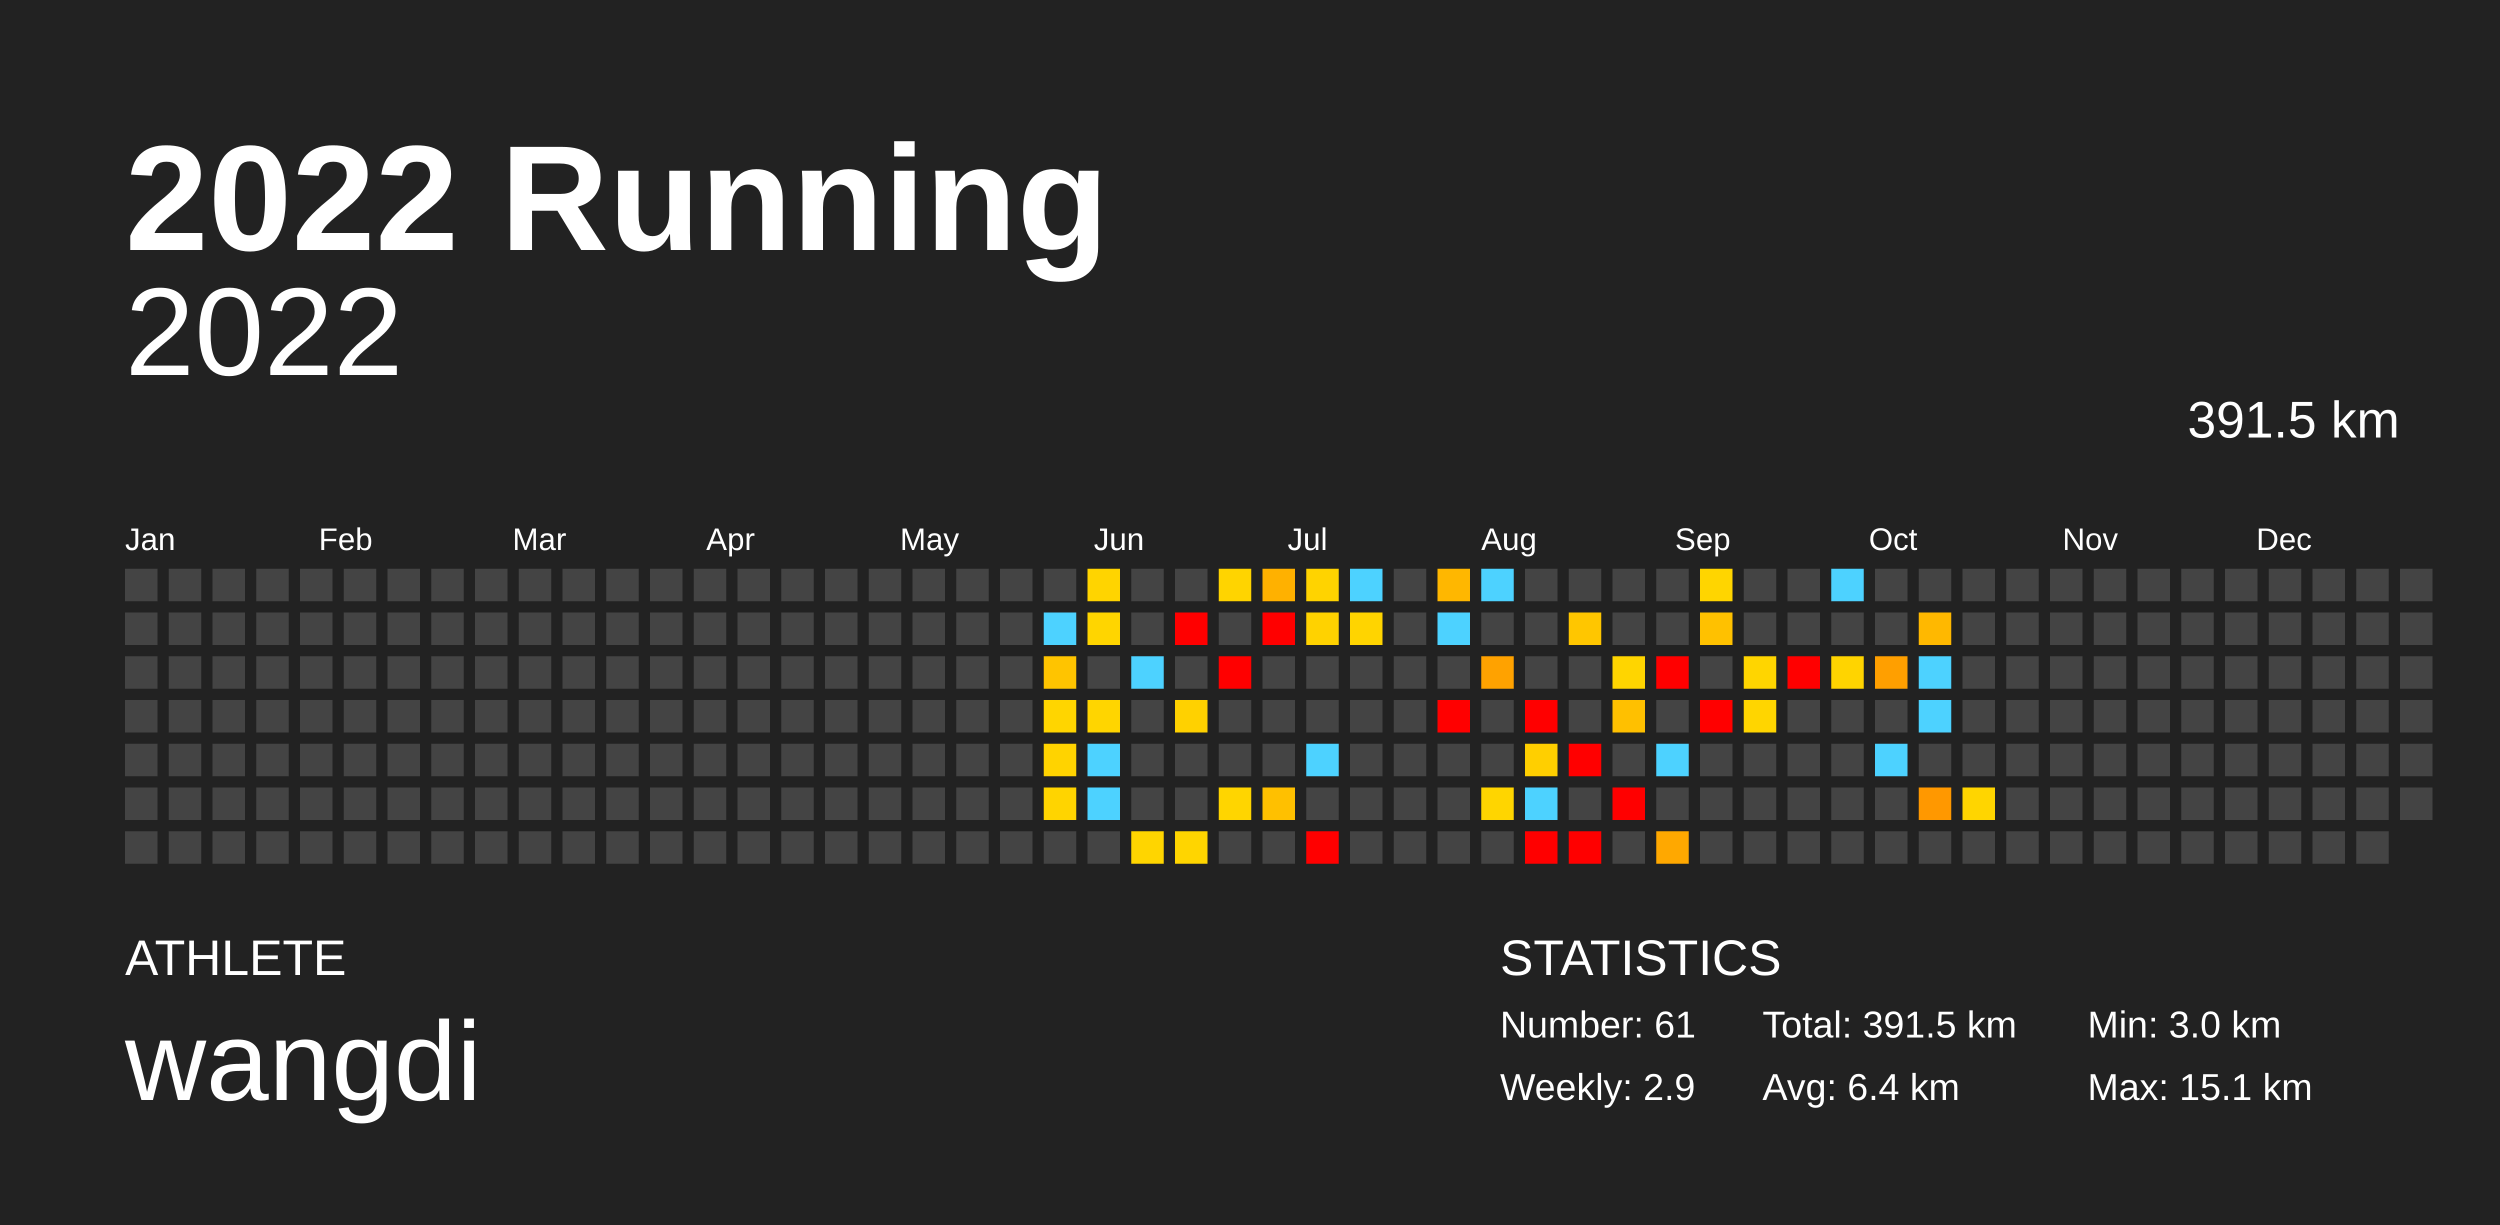
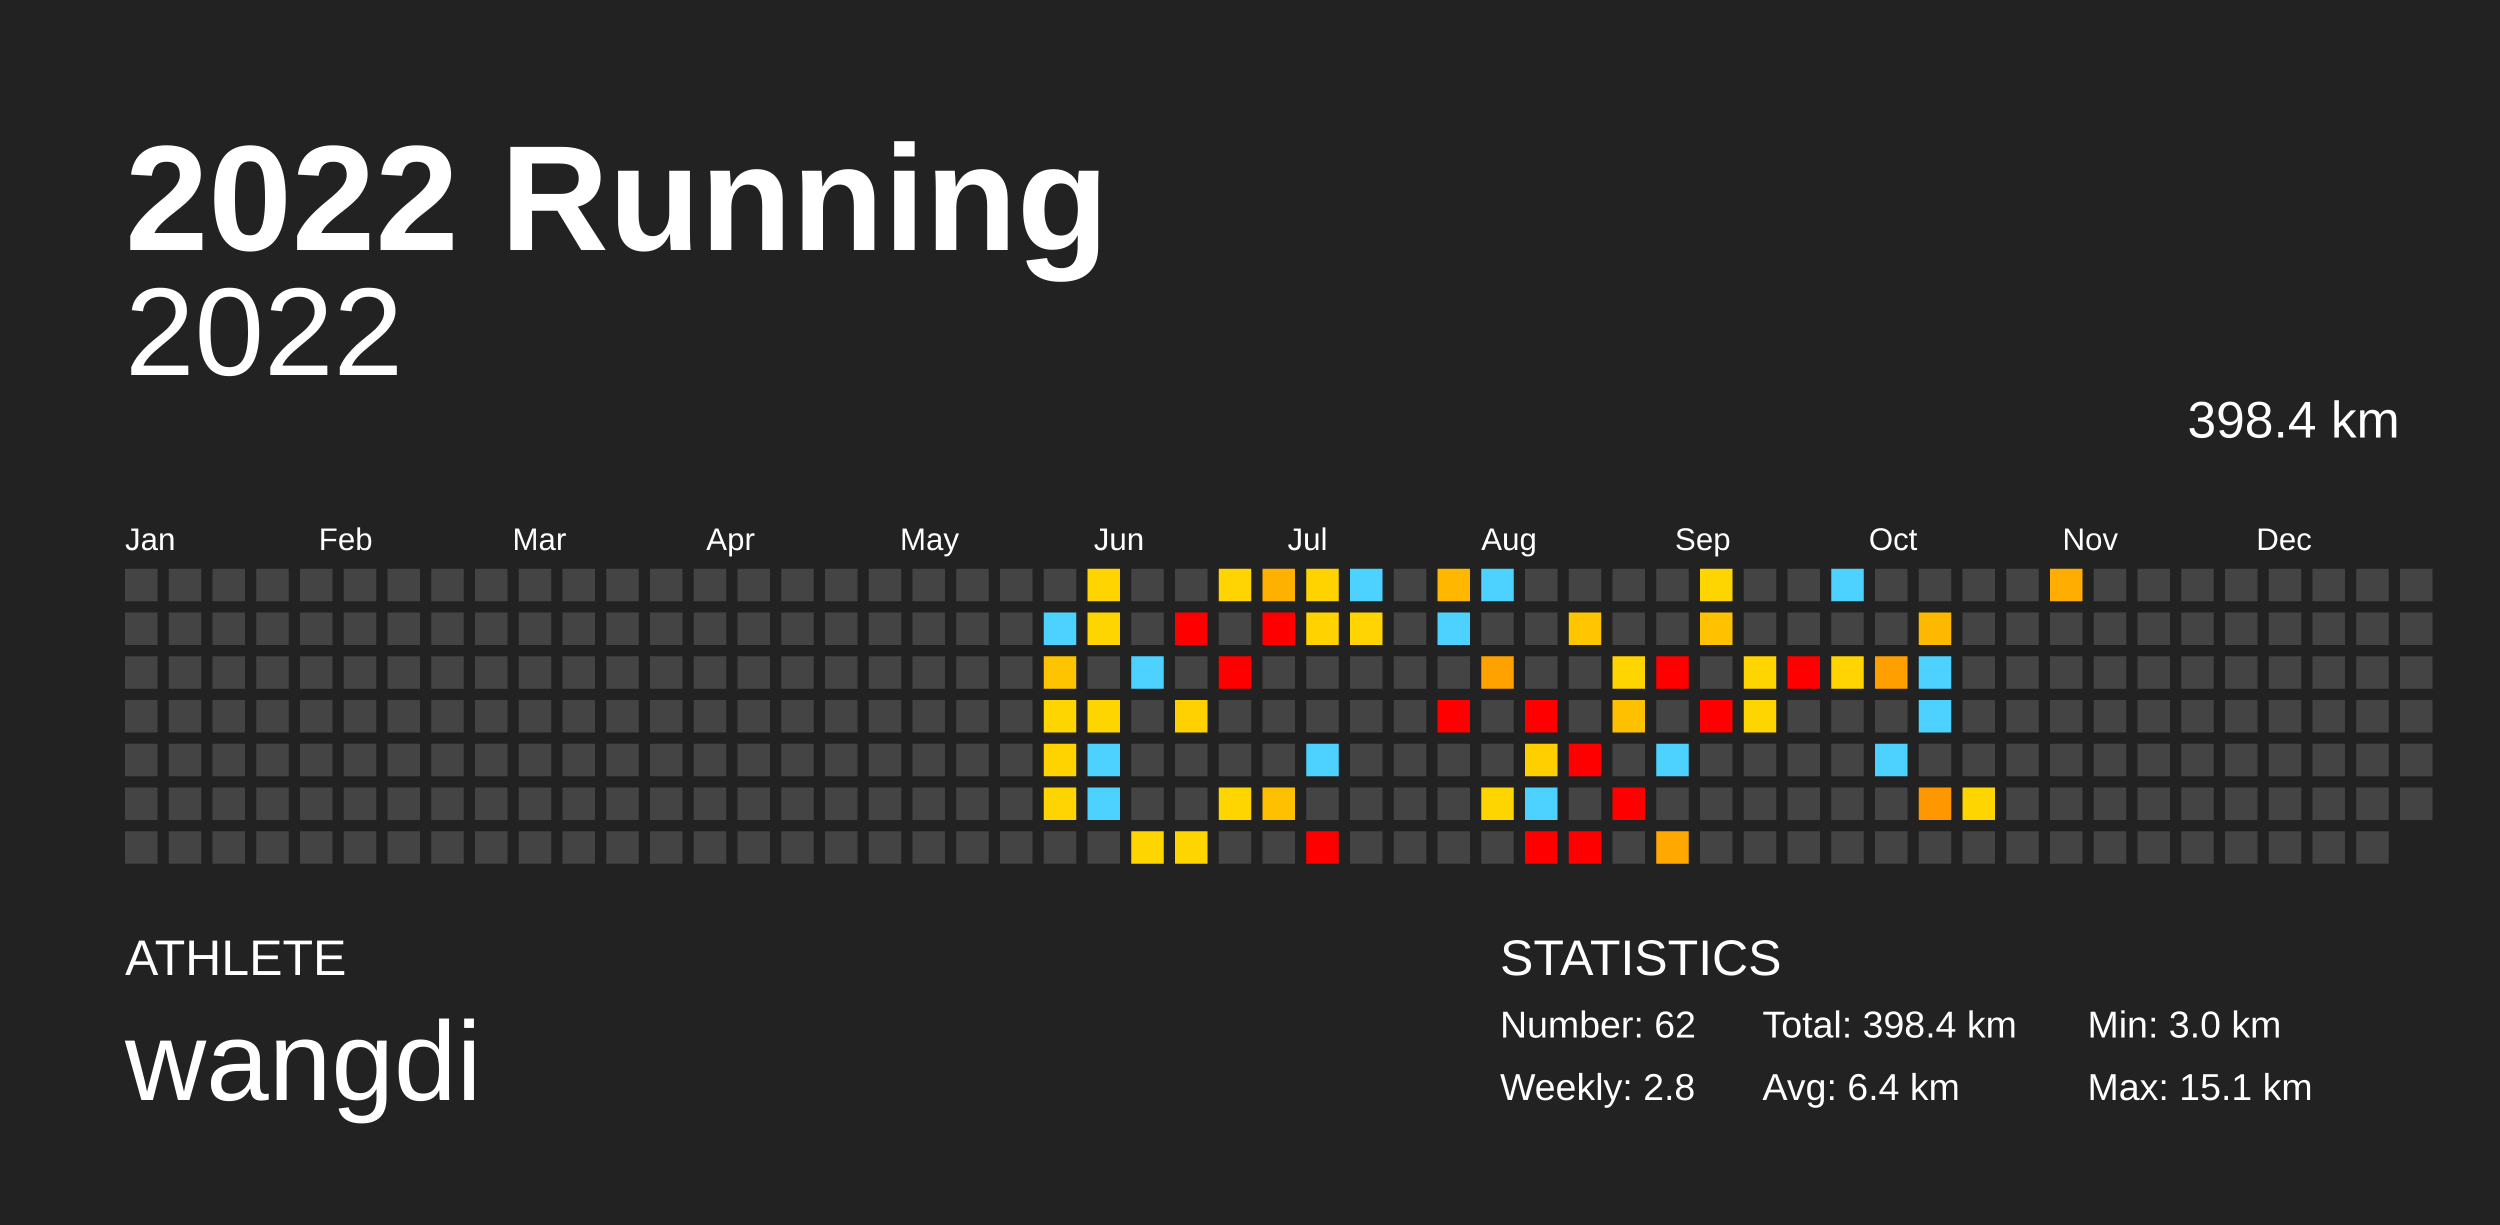
<svg xmlns="http://www.w3.org/2000/svg" baseProfile="full" height="98mm" version="1.1" viewBox="0,0,200,98" width="200mm">
  <defs />
  <rect fill="#222222" height="98" width="200" x="0" y="0" />
  <text fill="#FFFFFF" style="font-size:12px; font-family:Arial; font-weight:bold;" x="10" y="20">2022 Running</text>
  <text fill="#FFFFFF" style="font-size:4px; font-family:Arial" x="10" y="78">ATHLETE</text>
  <text fill="#FFFFFF" style="font-size:9px; font-family:Arial" x="10" y="88">wangdi</text>
  <text fill="#FFFFFF" style="font-size:4px; font-family:Arial" x="120" y="78">STATISTICS</text>
-   <text fill="#FFFFFF" style="font-size:3px; font-family:Arial" x="120" y="83">Number: 61</text>
-   <text fill="#FFFFFF" style="font-size:3px; font-family:Arial" x="120" y="88">Weekly: 2.9</text>
-   <text fill="#FFFFFF" style="font-size:3px; font-family:Arial" x="141" y="83">Total: 391.5 km</text>
+   <text fill="#FFFFFF" style="font-size:3px; font-family:Arial" x="120" y="83">Number: 62</text>
+   <text fill="#FFFFFF" style="font-size:3px; font-family:Arial" x="120" y="88">Weekly: 2.8</text>
+   <text fill="#FFFFFF" style="font-size:3px; font-family:Arial" x="141" y="83">Total: 398.4 km</text>
  <text fill="#FFFFFF" style="font-size:3px; font-family:Arial" x="141" y="88">Avg: 6.4 km</text>
  <text fill="#FFFFFF" style="font-size:3px; font-family:Arial" x="167" y="83">Min: 3.0 km</text>
  <text fill="#FFFFFF" style="font-size:3px; font-family:Arial" x="167" y="88">Max: 15.1 km</text>
  <text alignment-baseline="hanging" fill="#FFFFFF" style="font-size:10.0px; font-family:Arial;" x="10" y="30">2022</text>
-   <text alignment-baseline="hanging" fill="#FFFFFF" style="font-size:4.125px; font-family:Arial;" x="175" y="35">391.5 km</text>
+   <text alignment-baseline="hanging" fill="#FFFFFF" style="font-size:4.125px; font-family:Arial;" x="175" y="35">398.4 km</text>
  <text fill="#FFFFFF" style="font-size:2.5px; font-family:Arial" x="10.0" y="44">Jan</text>
  <text fill="#FFFFFF" style="font-size:2.5px; font-family:Arial" x="25.5" y="44">Feb</text>
  <text fill="#FFFFFF" style="font-size:2.5px; font-family:Arial" x="41.0" y="44">Mar</text>
  <text fill="#FFFFFF" style="font-size:2.5px; font-family:Arial" x="56.5" y="44">Apr</text>
  <text fill="#FFFFFF" style="font-size:2.5px; font-family:Arial" x="72.0" y="44">May</text>
  <text fill="#FFFFFF" style="font-size:2.5px; font-family:Arial" x="87.5" y="44">Jun</text>
  <text fill="#FFFFFF" style="font-size:2.5px; font-family:Arial" x="103.0" y="44">Jul</text>
  <text fill="#FFFFFF" style="font-size:2.5px; font-family:Arial" x="118.5" y="44">Aug</text>
  <text fill="#FFFFFF" style="font-size:2.5px; font-family:Arial" x="134.0" y="44">Sep</text>
  <text fill="#FFFFFF" style="font-size:2.5px; font-family:Arial" x="149.5" y="44">Oct</text>
  <text fill="#FFFFFF" style="font-size:2.5px; font-family:Arial" x="165.0" y="44">Nov</text>
  <text fill="#FFFFFF" style="font-size:2.5px; font-family:Arial" x="180.5" y="44">Dec</text>
  <rect fill="#444444" height="2.6" width="2.6" x="10.0" y="45.5" />
  <rect fill="#444444" height="2.6" width="2.6" x="10.0" y="49.0" />
  <rect fill="#444444" height="2.6" width="2.6" x="10.0" y="52.5" />
  <rect fill="#444444" height="2.6" width="2.6" x="10.0" y="56.0" />
  <rect fill="#444444" height="2.6" width="2.6" x="10.0" y="59.5" />
  <rect fill="#444444" height="2.6" width="2.6" x="10.0" y="63.0" />
  <rect fill="#444444" height="2.6" width="2.6" x="10.0" y="66.5" />
  <rect fill="#444444" height="2.6" width="2.6" x="13.5" y="45.5" />
  <rect fill="#444444" height="2.6" width="2.6" x="13.5" y="49.0" />
  <rect fill="#444444" height="2.6" width="2.6" x="13.5" y="52.5" />
  <rect fill="#444444" height="2.6" width="2.6" x="13.5" y="56.0" />
  <rect fill="#444444" height="2.6" width="2.6" x="13.5" y="59.5" />
  <rect fill="#444444" height="2.6" width="2.6" x="13.5" y="63.0" />
  <rect fill="#444444" height="2.6" width="2.6" x="13.5" y="66.5" />
  <rect fill="#444444" height="2.6" width="2.6" x="17.0" y="45.5" />
  <rect fill="#444444" height="2.6" width="2.6" x="17.0" y="49.0" />
  <rect fill="#444444" height="2.6" width="2.6" x="17.0" y="52.5" />
  <rect fill="#444444" height="2.6" width="2.6" x="17.0" y="56.0" />
  <rect fill="#444444" height="2.6" width="2.6" x="17.0" y="59.5" />
  <rect fill="#444444" height="2.6" width="2.6" x="17.0" y="63.0" />
  <rect fill="#444444" height="2.6" width="2.6" x="17.0" y="66.5" />
  <rect fill="#444444" height="2.6" width="2.6" x="20.5" y="45.5" />
  <rect fill="#444444" height="2.6" width="2.6" x="20.5" y="49.0" />
  <rect fill="#444444" height="2.6" width="2.6" x="20.5" y="52.5" />
  <rect fill="#444444" height="2.6" width="2.6" x="20.5" y="56.0" />
  <rect fill="#444444" height="2.6" width="2.6" x="20.5" y="59.5" />
  <rect fill="#444444" height="2.6" width="2.6" x="20.5" y="63.0" />
  <rect fill="#444444" height="2.6" width="2.6" x="20.5" y="66.5" />
  <rect fill="#444444" height="2.6" width="2.6" x="24.0" y="45.5" />
  <rect fill="#444444" height="2.6" width="2.6" x="24.0" y="49.0" />
  <rect fill="#444444" height="2.6" width="2.6" x="24.0" y="52.5" />
  <rect fill="#444444" height="2.6" width="2.6" x="24.0" y="56.0" />
  <rect fill="#444444" height="2.6" width="2.6" x="24.0" y="59.5" />
  <rect fill="#444444" height="2.6" width="2.6" x="24.0" y="63.0" />
  <rect fill="#444444" height="2.6" width="2.6" x="24.0" y="66.5" />
  <rect fill="#444444" height="2.6" width="2.6" x="27.5" y="45.5" />
  <rect fill="#444444" height="2.6" width="2.6" x="27.5" y="49.0" />
  <rect fill="#444444" height="2.6" width="2.6" x="27.5" y="52.5" />
  <rect fill="#444444" height="2.6" width="2.6" x="27.5" y="56.0" />
  <rect fill="#444444" height="2.6" width="2.6" x="27.5" y="59.5" />
  <rect fill="#444444" height="2.6" width="2.6" x="27.5" y="63.0" />
  <rect fill="#444444" height="2.6" width="2.6" x="27.5" y="66.5" />
  <rect fill="#444444" height="2.6" width="2.6" x="31.0" y="45.5" />
  <rect fill="#444444" height="2.6" width="2.6" x="31.0" y="49.0" />
  <rect fill="#444444" height="2.6" width="2.6" x="31.0" y="52.5" />
  <rect fill="#444444" height="2.6" width="2.6" x="31.0" y="56.0" />
  <rect fill="#444444" height="2.6" width="2.6" x="31.0" y="59.5" />
  <rect fill="#444444" height="2.6" width="2.6" x="31.0" y="63.0" />
  <rect fill="#444444" height="2.6" width="2.6" x="31.0" y="66.5" />
  <rect fill="#444444" height="2.6" width="2.6" x="34.5" y="45.5" />
  <rect fill="#444444" height="2.6" width="2.6" x="34.5" y="49.0" />
  <rect fill="#444444" height="2.6" width="2.6" x="34.5" y="52.5" />
  <rect fill="#444444" height="2.6" width="2.6" x="34.5" y="56.0" />
  <rect fill="#444444" height="2.6" width="2.6" x="34.5" y="59.5" />
  <rect fill="#444444" height="2.6" width="2.6" x="34.5" y="63.0" />
  <rect fill="#444444" height="2.6" width="2.6" x="34.5" y="66.5" />
  <rect fill="#444444" height="2.6" width="2.6" x="38.0" y="45.5" />
  <rect fill="#444444" height="2.6" width="2.6" x="38.0" y="49.0" />
  <rect fill="#444444" height="2.6" width="2.6" x="38.0" y="52.5" />
  <rect fill="#444444" height="2.6" width="2.6" x="38.0" y="56.0" />
  <rect fill="#444444" height="2.6" width="2.6" x="38.0" y="59.5" />
  <rect fill="#444444" height="2.6" width="2.6" x="38.0" y="63.0" />
  <rect fill="#444444" height="2.6" width="2.6" x="38.0" y="66.5" />
  <rect fill="#444444" height="2.6" width="2.6" x="41.5" y="45.5" />
  <rect fill="#444444" height="2.6" width="2.6" x="41.5" y="49.0" />
  <rect fill="#444444" height="2.6" width="2.6" x="41.5" y="52.5" />
  <rect fill="#444444" height="2.6" width="2.6" x="41.5" y="56.0" />
  <rect fill="#444444" height="2.6" width="2.6" x="41.5" y="59.5" />
  <rect fill="#444444" height="2.6" width="2.6" x="41.5" y="63.0" />
  <rect fill="#444444" height="2.6" width="2.6" x="41.5" y="66.5" />
  <rect fill="#444444" height="2.6" width="2.6" x="45.0" y="45.5" />
  <rect fill="#444444" height="2.6" width="2.6" x="45.0" y="49.0" />
  <rect fill="#444444" height="2.6" width="2.6" x="45.0" y="52.5" />
  <rect fill="#444444" height="2.6" width="2.6" x="45.0" y="56.0" />
  <rect fill="#444444" height="2.6" width="2.6" x="45.0" y="59.5" />
  <rect fill="#444444" height="2.6" width="2.6" x="45.0" y="63.0" />
  <rect fill="#444444" height="2.6" width="2.6" x="45.0" y="66.5" />
  <rect fill="#444444" height="2.6" width="2.6" x="48.5" y="45.5" />
  <rect fill="#444444" height="2.6" width="2.6" x="48.5" y="49.0" />
  <rect fill="#444444" height="2.6" width="2.6" x="48.5" y="52.5" />
  <rect fill="#444444" height="2.6" width="2.6" x="48.5" y="56.0" />
  <rect fill="#444444" height="2.6" width="2.6" x="48.5" y="59.5" />
  <rect fill="#444444" height="2.6" width="2.6" x="48.5" y="63.0" />
  <rect fill="#444444" height="2.6" width="2.6" x="48.5" y="66.5" />
  <rect fill="#444444" height="2.6" width="2.6" x="52.0" y="45.5" />
  <rect fill="#444444" height="2.6" width="2.6" x="52.0" y="49.0" />
  <rect fill="#444444" height="2.6" width="2.6" x="52.0" y="52.5" />
  <rect fill="#444444" height="2.6" width="2.6" x="52.0" y="56.0" />
  <rect fill="#444444" height="2.6" width="2.6" x="52.0" y="59.5" />
  <rect fill="#444444" height="2.6" width="2.6" x="52.0" y="63.0" />
  <rect fill="#444444" height="2.6" width="2.6" x="52.0" y="66.5" />
  <rect fill="#444444" height="2.6" width="2.6" x="55.5" y="45.5" />
  <rect fill="#444444" height="2.6" width="2.6" x="55.5" y="49.0" />
  <rect fill="#444444" height="2.6" width="2.6" x="55.5" y="52.5" />
  <rect fill="#444444" height="2.6" width="2.6" x="55.5" y="56.0" />
  <rect fill="#444444" height="2.6" width="2.6" x="55.5" y="59.5" />
  <rect fill="#444444" height="2.6" width="2.6" x="55.5" y="63.0" />
  <rect fill="#444444" height="2.6" width="2.6" x="55.5" y="66.5" />
  <rect fill="#444444" height="2.6" width="2.6" x="59.0" y="45.5" />
  <rect fill="#444444" height="2.6" width="2.6" x="59.0" y="49.0" />
  <rect fill="#444444" height="2.6" width="2.6" x="59.0" y="52.5" />
  <rect fill="#444444" height="2.6" width="2.6" x="59.0" y="56.0" />
  <rect fill="#444444" height="2.6" width="2.6" x="59.0" y="59.5" />
  <rect fill="#444444" height="2.6" width="2.6" x="59.0" y="63.0" />
  <rect fill="#444444" height="2.6" width="2.6" x="59.0" y="66.5" />
  <rect fill="#444444" height="2.6" width="2.6" x="62.5" y="45.5" />
  <rect fill="#444444" height="2.6" width="2.6" x="62.5" y="49.0" />
  <rect fill="#444444" height="2.6" width="2.6" x="62.5" y="52.5" />
  <rect fill="#444444" height="2.6" width="2.6" x="62.5" y="56.0" />
  <rect fill="#444444" height="2.6" width="2.6" x="62.5" y="59.5" />
  <rect fill="#444444" height="2.6" width="2.6" x="62.5" y="63.0" />
  <rect fill="#444444" height="2.6" width="2.6" x="62.5" y="66.5" />
  <rect fill="#444444" height="2.6" width="2.6" x="66.0" y="45.5" />
  <rect fill="#444444" height="2.6" width="2.6" x="66.0" y="49.0" />
  <rect fill="#444444" height="2.6" width="2.6" x="66.0" y="52.5" />
  <rect fill="#444444" height="2.6" width="2.6" x="66.0" y="56.0" />
  <rect fill="#444444" height="2.6" width="2.6" x="66.0" y="59.5" />
  <rect fill="#444444" height="2.6" width="2.6" x="66.0" y="63.0" />
  <rect fill="#444444" height="2.6" width="2.6" x="66.0" y="66.5" />
  <rect fill="#444444" height="2.6" width="2.6" x="69.5" y="45.5" />
  <rect fill="#444444" height="2.6" width="2.6" x="69.5" y="49.0" />
  <rect fill="#444444" height="2.6" width="2.6" x="69.5" y="52.5" />
  <rect fill="#444444" height="2.6" width="2.6" x="69.5" y="56.0" />
  <rect fill="#444444" height="2.6" width="2.6" x="69.5" y="59.5" />
  <rect fill="#444444" height="2.6" width="2.6" x="69.5" y="63.0" />
  <rect fill="#444444" height="2.6" width="2.6" x="69.5" y="66.5" />
  <rect fill="#444444" height="2.6" width="2.6" x="73.0" y="45.5" />
  <rect fill="#444444" height="2.6" width="2.6" x="73.0" y="49.0" />
  <rect fill="#444444" height="2.6" width="2.6" x="73.0" y="52.5" />
  <rect fill="#444444" height="2.6" width="2.6" x="73.0" y="56.0" />
  <rect fill="#444444" height="2.6" width="2.6" x="73.0" y="59.5" />
  <rect fill="#444444" height="2.6" width="2.6" x="73.0" y="63.0" />
  <rect fill="#444444" height="2.6" width="2.6" x="73.0" y="66.5" />
  <rect fill="#444444" height="2.6" width="2.6" x="76.5" y="45.5" />
  <rect fill="#444444" height="2.6" width="2.6" x="76.5" y="49.0" />
  <rect fill="#444444" height="2.6" width="2.6" x="76.5" y="52.5" />
  <rect fill="#444444" height="2.6" width="2.6" x="76.5" y="56.0" />
  <rect fill="#444444" height="2.6" width="2.6" x="76.5" y="59.5" />
  <rect fill="#444444" height="2.6" width="2.6" x="76.5" y="63.0" />
  <rect fill="#444444" height="2.6" width="2.6" x="76.5" y="66.5" />
  <rect fill="#444444" height="2.6" width="2.6" x="80.0" y="45.5" />
  <rect fill="#444444" height="2.6" width="2.6" x="80.0" y="49.0" />
  <rect fill="#444444" height="2.6" width="2.6" x="80.0" y="52.5" />
  <rect fill="#444444" height="2.6" width="2.6" x="80.0" y="56.0" />
  <rect fill="#444444" height="2.6" width="2.6" x="80.0" y="59.5" />
  <rect fill="#444444" height="2.6" width="2.6" x="80.0" y="63.0" />
  <rect fill="#444444" height="2.6" width="2.6" x="80.0" y="66.5" />
  <rect fill="#444444" height="2.6" width="2.6" x="83.5" y="45.5" />
  <rect fill="#4dd2ff" height="2.6" width="2.6" x="83.5" y="49.0" />
  <rect fill="#ffc400" height="2.6" width="2.6" x="83.5" y="52.5" />
  <rect fill="#ffd500" height="2.6" width="2.6" x="83.5" y="56.0" />
  <rect fill="#ffd300" height="2.6" width="2.6" x="83.5" y="59.5" />
  <rect fill="#ffd400" height="2.6" width="2.6" x="83.5" y="63.0" />
  <rect fill="#444444" height="2.6" width="2.6" x="83.5" y="66.5" />
  <rect fill="#ffd400" height="2.6" width="2.6" x="87.0" y="45.5" />
  <rect fill="#ffd500" height="2.6" width="2.6" x="87.0" y="49.0" />
  <rect fill="#444444" height="2.6" width="2.6" x="87.0" y="52.5" />
  <rect fill="#ffd500" height="2.6" width="2.6" x="87.0" y="56.0" />
  <rect fill="#4dd2ff" height="2.6" width="2.6" x="87.0" y="59.5" />
  <rect fill="#4dd2ff" height="2.6" width="2.6" x="87.0" y="63.0" />
  <rect fill="#444444" height="2.6" width="2.6" x="87.0" y="66.5" />
  <rect fill="#444444" height="2.6" width="2.6" x="90.5" y="45.5" />
  <rect fill="#444444" height="2.6" width="2.6" x="90.5" y="49.0" />
  <rect fill="#4dd2ff" height="2.6" width="2.6" x="90.5" y="52.5" />
  <rect fill="#444444" height="2.6" width="2.6" x="90.5" y="56.0" />
  <rect fill="#444444" height="2.6" width="2.6" x="90.5" y="59.5" />
  <rect fill="#444444" height="2.6" width="2.6" x="90.5" y="63.0" />
  <rect fill="#ffd500" height="2.6" width="2.6" x="90.5" y="66.5" />
  <rect fill="#444444" height="2.6" width="2.6" x="94.0" y="45.5" />
  <rect fill="red" height="2.6" width="2.6" x="94.0" y="49.0" />
  <rect fill="#444444" height="2.6" width="2.6" x="94.0" y="52.5" />
  <rect fill="#ffd100" height="2.6" width="2.6" x="94.0" y="56.0" />
  <rect fill="#444444" height="2.6" width="2.6" x="94.0" y="59.5" />
  <rect fill="#444444" height="2.6" width="2.6" x="94.0" y="63.0" />
  <rect fill="#ffd500" height="2.6" width="2.6" x="94.0" y="66.5" />
  <rect fill="#ffd400" height="2.6" width="2.6" x="97.5" y="45.5" />
  <rect fill="#444444" height="2.6" width="2.6" x="97.5" y="49.0" />
  <rect fill="red" height="2.6" width="2.6" x="97.5" y="52.5" />
  <rect fill="#444444" height="2.6" width="2.6" x="97.5" y="56.0" />
  <rect fill="#444444" height="2.6" width="2.6" x="97.5" y="59.5" />
  <rect fill="#ffd500" height="2.6" width="2.6" x="97.5" y="63.0" />
  <rect fill="#444444" height="2.6" width="2.6" x="97.5" y="66.5" />
  <rect fill="#ffb100" height="2.6" width="2.6" x="101.0" y="45.5" />
  <rect fill="red" height="2.6" width="2.6" x="101.0" y="49.0" />
  <rect fill="#444444" height="2.6" width="2.6" x="101.0" y="52.5" />
  <rect fill="#444444" height="2.6" width="2.6" x="101.0" y="56.0" />
  <rect fill="#444444" height="2.6" width="2.6" x="101.0" y="59.5" />
  <rect fill="#ffc000" height="2.6" width="2.6" x="101.0" y="63.0" />
  <rect fill="#444444" height="2.6" width="2.6" x="101.0" y="66.5" />
  <rect fill="#ffd300" height="2.6" width="2.6" x="104.5" y="45.5" />
  <rect fill="#ffd200" height="2.6" width="2.6" x="104.5" y="49.0" />
  <rect fill="#444444" height="2.6" width="2.6" x="104.5" y="52.5" />
  <rect fill="#444444" height="2.6" width="2.6" x="104.5" y="56.0" />
  <rect fill="#4dd2ff" height="2.6" width="2.6" x="104.5" y="59.5" />
  <rect fill="#444444" height="2.6" width="2.6" x="104.5" y="63.0" />
  <rect fill="red" height="2.6" width="2.6" x="104.5" y="66.5" />
  <rect fill="#4dd2ff" height="2.6" width="2.6" x="108.0" y="45.5" />
  <rect fill="#ffd400" height="2.6" width="2.6" x="108.0" y="49.0" />
  <rect fill="#444444" height="2.6" width="2.6" x="108.0" y="52.5" />
  <rect fill="#444444" height="2.6" width="2.6" x="108.0" y="56.0" />
  <rect fill="#444444" height="2.6" width="2.6" x="108.0" y="59.5" />
  <rect fill="#444444" height="2.6" width="2.6" x="108.0" y="63.0" />
  <rect fill="#444444" height="2.6" width="2.6" x="108.0" y="66.5" />
  <rect fill="#444444" height="2.6" width="2.6" x="111.5" y="45.5" />
  <rect fill="#444444" height="2.6" width="2.6" x="111.5" y="49.0" />
  <rect fill="#444444" height="2.6" width="2.6" x="111.5" y="52.5" />
  <rect fill="#444444" height="2.6" width="2.6" x="111.5" y="56.0" />
  <rect fill="#444444" height="2.6" width="2.6" x="111.5" y="59.5" />
  <rect fill="#444444" height="2.6" width="2.6" x="111.5" y="63.0" />
  <rect fill="#444444" height="2.6" width="2.6" x="111.5" y="66.5" />
  <rect fill="#ffb700" height="2.6" width="2.6" x="115.0" y="45.5" />
  <rect fill="#4dd2ff" height="2.6" width="2.6" x="115.0" y="49.0" />
  <rect fill="#444444" height="2.6" width="2.6" x="115.0" y="52.5" />
  <rect fill="red" height="2.6" width="2.6" x="115.0" y="56.0" />
  <rect fill="#444444" height="2.6" width="2.6" x="115.0" y="59.5" />
  <rect fill="#444444" height="2.6" width="2.6" x="115.0" y="63.0" />
  <rect fill="#444444" height="2.6" width="2.6" x="115.0" y="66.5" />
  <rect fill="#4dd2ff" height="2.6" width="2.6" x="118.5" y="45.5" />
  <rect fill="#444444" height="2.6" width="2.6" x="118.5" y="49.0" />
  <rect fill="#ffa200" height="2.6" width="2.6" x="118.5" y="52.5" />
  <rect fill="#444444" height="2.6" width="2.6" x="118.5" y="56.0" />
  <rect fill="#444444" height="2.6" width="2.6" x="118.5" y="59.5" />
  <rect fill="#ffd500" height="2.6" width="2.6" x="118.5" y="63.0" />
  <rect fill="#444444" height="2.6" width="2.6" x="118.5" y="66.5" />
  <rect fill="#444444" height="2.6" width="2.6" x="122.0" y="45.5" />
  <rect fill="#444444" height="2.6" width="2.6" x="122.0" y="49.0" />
  <rect fill="#444444" height="2.6" width="2.6" x="122.0" y="52.5" />
  <rect fill="red" height="2.6" width="2.6" x="122.0" y="56.0" />
  <rect fill="#ffcf00" height="2.6" width="2.6" x="122.0" y="59.5" />
  <rect fill="#4dd2ff" height="2.6" width="2.6" x="122.0" y="63.0" />
  <rect fill="red" height="2.6" width="2.6" x="122.0" y="66.5" />
  <rect fill="#444444" height="2.6" width="2.6" x="125.5" y="45.5" />
  <rect fill="#ffc600" height="2.6" width="2.6" x="125.5" y="49.0" />
  <rect fill="#444444" height="2.6" width="2.6" x="125.5" y="52.5" />
  <rect fill="#444444" height="2.6" width="2.6" x="125.5" y="56.0" />
  <rect fill="red" height="2.6" width="2.6" x="125.5" y="59.5" />
  <rect fill="#444444" height="2.6" width="2.6" x="125.5" y="63.0" />
  <rect fill="red" height="2.6" width="2.6" x="125.5" y="66.5" />
  <rect fill="#444444" height="2.6" width="2.6" x="129.0" y="45.5" />
  <rect fill="#444444" height="2.6" width="2.6" x="129.0" y="49.0" />
  <rect fill="#ffd500" height="2.6" width="2.6" x="129.0" y="52.5" />
  <rect fill="#ffc000" height="2.6" width="2.6" x="129.0" y="56.0" />
  <rect fill="#444444" height="2.6" width="2.6" x="129.0" y="59.5" />
  <rect fill="red" height="2.6" width="2.6" x="129.0" y="63.0" />
  <rect fill="#444444" height="2.6" width="2.6" x="129.0" y="66.5" />
  <rect fill="#444444" height="2.6" width="2.6" x="132.5" y="45.5" />
  <rect fill="#444444" height="2.6" width="2.6" x="132.5" y="49.0" />
  <rect fill="red" height="2.6" width="2.6" x="132.5" y="52.5" />
  <rect fill="#444444" height="2.6" width="2.6" x="132.5" y="56.0" />
  <rect fill="#4dd2ff" height="2.6" width="2.6" x="132.5" y="59.5" />
  <rect fill="#444444" height="2.6" width="2.6" x="132.5" y="63.0" />
  <rect fill="#ffa800" height="2.6" width="2.6" x="132.5" y="66.5" />
  <rect fill="#ffd500" height="2.6" width="2.6" x="136.0" y="45.5" />
  <rect fill="#ffc100" height="2.6" width="2.6" x="136.0" y="49.0" />
  <rect fill="#444444" height="2.6" width="2.6" x="136.0" y="52.5" />
  <rect fill="red" height="2.6" width="2.6" x="136.0" y="56.0" />
  <rect fill="#444444" height="2.6" width="2.6" x="136.0" y="59.5" />
  <rect fill="#444444" height="2.6" width="2.6" x="136.0" y="63.0" />
  <rect fill="#444444" height="2.6" width="2.6" x="136.0" y="66.5" />
  <rect fill="#444444" height="2.6" width="2.6" x="139.5" y="45.5" />
  <rect fill="#444444" height="2.6" width="2.6" x="139.5" y="49.0" />
  <rect fill="#ffd500" height="2.6" width="2.6" x="139.5" y="52.5" />
  <rect fill="#ffd500" height="2.6" width="2.6" x="139.5" y="56.0" />
  <rect fill="#444444" height="2.6" width="2.6" x="139.5" y="59.5" />
  <rect fill="#444444" height="2.6" width="2.6" x="139.5" y="63.0" />
  <rect fill="#444444" height="2.6" width="2.6" x="139.5" y="66.5" />
  <rect fill="#444444" height="2.6" width="2.6" x="143.0" y="45.5" />
  <rect fill="#444444" height="2.6" width="2.6" x="143.0" y="49.0" />
  <rect fill="red" height="2.6" width="2.6" x="143.0" y="52.5" />
  <rect fill="#444444" height="2.6" width="2.6" x="143.0" y="56.0" />
  <rect fill="#444444" height="2.6" width="2.6" x="143.0" y="59.5" />
  <rect fill="#444444" height="2.6" width="2.6" x="143.0" y="63.0" />
  <rect fill="#444444" height="2.6" width="2.6" x="143.0" y="66.5" />
  <rect fill="#4dd2ff" height="2.6" width="2.6" x="146.5" y="45.5" />
  <rect fill="#444444" height="2.6" width="2.6" x="146.5" y="49.0" />
  <rect fill="#ffd400" height="2.6" width="2.6" x="146.5" y="52.5" />
  <rect fill="#444444" height="2.6" width="2.6" x="146.5" y="56.0" />
  <rect fill="#444444" height="2.6" width="2.6" x="146.5" y="59.5" />
  <rect fill="#444444" height="2.6" width="2.6" x="146.5" y="63.0" />
  <rect fill="#444444" height="2.6" width="2.6" x="146.5" y="66.5" />
  <rect fill="#444444" height="2.6" width="2.6" x="150.0" y="45.5" />
  <rect fill="#444444" height="2.6" width="2.6" x="150.0" y="49.0" />
  <rect fill="#ff9f00" height="2.6" width="2.6" x="150.0" y="52.5" />
  <rect fill="#444444" height="2.6" width="2.6" x="150.0" y="56.0" />
  <rect fill="#4dd2ff" height="2.6" width="2.6" x="150.0" y="59.5" />
  <rect fill="#444444" height="2.6" width="2.6" x="150.0" y="63.0" />
  <rect fill="#444444" height="2.6" width="2.6" x="150.0" y="66.5" />
  <rect fill="#444444" height="2.6" width="2.6" x="153.5" y="45.5" />
  <rect fill="#ffb800" height="2.6" width="2.6" x="153.5" y="49.0" />
  <rect fill="#4dd2ff" height="2.6" width="2.6" x="153.5" y="52.5" />
  <rect fill="#4dd2ff" height="2.6" width="2.6" x="153.5" y="56.0" />
  <rect fill="#444444" height="2.6" width="2.6" x="153.5" y="59.5" />
  <rect fill="#ff9800" height="2.6" width="2.6" x="153.5" y="63.0" />
  <rect fill="#444444" height="2.6" width="2.6" x="153.5" y="66.5" />
  <rect fill="#444444" height="2.6" width="2.6" x="157.0" y="45.5" />
  <rect fill="#444444" height="2.6" width="2.6" x="157.0" y="49.0" />
  <rect fill="#444444" height="2.6" width="2.6" x="157.0" y="52.5" />
  <rect fill="#444444" height="2.6" width="2.6" x="157.0" y="56.0" />
  <rect fill="#444444" height="2.6" width="2.6" x="157.0" y="59.5" />
  <rect fill="#ffd500" height="2.6" width="2.6" x="157.0" y="63.0" />
  <rect fill="#444444" height="2.6" width="2.6" x="157.0" y="66.5" />
  <rect fill="#444444" height="2.6" width="2.6" x="160.5" y="45.5" />
  <rect fill="#444444" height="2.6" width="2.6" x="160.5" y="49.0" />
  <rect fill="#444444" height="2.6" width="2.6" x="160.5" y="52.5" />
  <rect fill="#444444" height="2.6" width="2.6" x="160.5" y="56.0" />
  <rect fill="#444444" height="2.6" width="2.6" x="160.5" y="59.5" />
  <rect fill="#444444" height="2.6" width="2.6" x="160.5" y="63.0" />
  <rect fill="#444444" height="2.6" width="2.6" x="160.5" y="66.5" />
-   <rect fill="#444444" height="2.6" width="2.6" x="164.0" y="45.5" />
+   <rect fill="#ffad00" height="2.6" width="2.6" x="164.0" y="45.5" />
  <rect fill="#444444" height="2.6" width="2.6" x="164.0" y="49.0" />
  <rect fill="#444444" height="2.6" width="2.6" x="164.0" y="52.5" />
  <rect fill="#444444" height="2.6" width="2.6" x="164.0" y="56.0" />
  <rect fill="#444444" height="2.6" width="2.6" x="164.0" y="59.5" />
  <rect fill="#444444" height="2.6" width="2.6" x="164.0" y="63.0" />
  <rect fill="#444444" height="2.6" width="2.6" x="164.0" y="66.5" />
  <rect fill="#444444" height="2.6" width="2.6" x="167.5" y="45.5" />
  <rect fill="#444444" height="2.6" width="2.6" x="167.5" y="49.0" />
  <rect fill="#444444" height="2.6" width="2.6" x="167.5" y="52.5" />
  <rect fill="#444444" height="2.6" width="2.6" x="167.5" y="56.0" />
  <rect fill="#444444" height="2.6" width="2.6" x="167.5" y="59.5" />
  <rect fill="#444444" height="2.6" width="2.6" x="167.5" y="63.0" />
  <rect fill="#444444" height="2.6" width="2.6" x="167.5" y="66.5" />
  <rect fill="#444444" height="2.6" width="2.6" x="171.0" y="45.5" />
  <rect fill="#444444" height="2.6" width="2.6" x="171.0" y="49.0" />
  <rect fill="#444444" height="2.6" width="2.6" x="171.0" y="52.5" />
  <rect fill="#444444" height="2.6" width="2.6" x="171.0" y="56.0" />
  <rect fill="#444444" height="2.6" width="2.6" x="171.0" y="59.5" />
  <rect fill="#444444" height="2.6" width="2.6" x="171.0" y="63.0" />
  <rect fill="#444444" height="2.6" width="2.6" x="171.0" y="66.5" />
  <rect fill="#444444" height="2.6" width="2.6" x="174.5" y="45.5" />
  <rect fill="#444444" height="2.6" width="2.6" x="174.5" y="49.0" />
  <rect fill="#444444" height="2.6" width="2.6" x="174.5" y="52.5" />
  <rect fill="#444444" height="2.6" width="2.6" x="174.5" y="56.0" />
  <rect fill="#444444" height="2.6" width="2.6" x="174.5" y="59.5" />
  <rect fill="#444444" height="2.6" width="2.6" x="174.5" y="63.0" />
  <rect fill="#444444" height="2.6" width="2.6" x="174.5" y="66.5" />
  <rect fill="#444444" height="2.6" width="2.6" x="178.0" y="45.5" />
  <rect fill="#444444" height="2.6" width="2.6" x="178.0" y="49.0" />
  <rect fill="#444444" height="2.6" width="2.6" x="178.0" y="52.5" />
  <rect fill="#444444" height="2.6" width="2.6" x="178.0" y="56.0" />
  <rect fill="#444444" height="2.6" width="2.6" x="178.0" y="59.5" />
  <rect fill="#444444" height="2.6" width="2.6" x="178.0" y="63.0" />
  <rect fill="#444444" height="2.6" width="2.6" x="178.0" y="66.5" />
  <rect fill="#444444" height="2.6" width="2.6" x="181.5" y="45.5" />
  <rect fill="#444444" height="2.6" width="2.6" x="181.5" y="49.0" />
  <rect fill="#444444" height="2.6" width="2.6" x="181.5" y="52.5" />
  <rect fill="#444444" height="2.6" width="2.6" x="181.5" y="56.0" />
  <rect fill="#444444" height="2.6" width="2.6" x="181.5" y="59.5" />
  <rect fill="#444444" height="2.6" width="2.6" x="181.5" y="63.0" />
  <rect fill="#444444" height="2.6" width="2.6" x="181.5" y="66.5" />
  <rect fill="#444444" height="2.6" width="2.6" x="185.0" y="45.5" />
  <rect fill="#444444" height="2.6" width="2.6" x="185.0" y="49.0" />
  <rect fill="#444444" height="2.6" width="2.6" x="185.0" y="52.5" />
  <rect fill="#444444" height="2.6" width="2.6" x="185.0" y="56.0" />
  <rect fill="#444444" height="2.6" width="2.6" x="185.0" y="59.5" />
  <rect fill="#444444" height="2.6" width="2.6" x="185.0" y="63.0" />
  <rect fill="#444444" height="2.6" width="2.6" x="185.0" y="66.5" />
  <rect fill="#444444" height="2.6" width="2.6" x="188.5" y="45.5" />
  <rect fill="#444444" height="2.6" width="2.6" x="188.5" y="49.0" />
  <rect fill="#444444" height="2.6" width="2.6" x="188.5" y="52.5" />
  <rect fill="#444444" height="2.6" width="2.6" x="188.5" y="56.0" />
  <rect fill="#444444" height="2.6" width="2.6" x="188.5" y="59.5" />
  <rect fill="#444444" height="2.6" width="2.6" x="188.5" y="63.0" />
  <rect fill="#444444" height="2.6" width="2.6" x="188.5" y="66.5" />
  <rect fill="#444444" height="2.6" width="2.6" x="192.0" y="45.5" />
  <rect fill="#444444" height="2.6" width="2.6" x="192.0" y="49.0" />
  <rect fill="#444444" height="2.6" width="2.6" x="192.0" y="52.5" />
  <rect fill="#444444" height="2.6" width="2.6" x="192.0" y="56.0" />
  <rect fill="#444444" height="2.6" width="2.6" x="192.0" y="59.5" />
  <rect fill="#444444" height="2.6" width="2.6" x="192.0" y="63.0" />
</svg>
